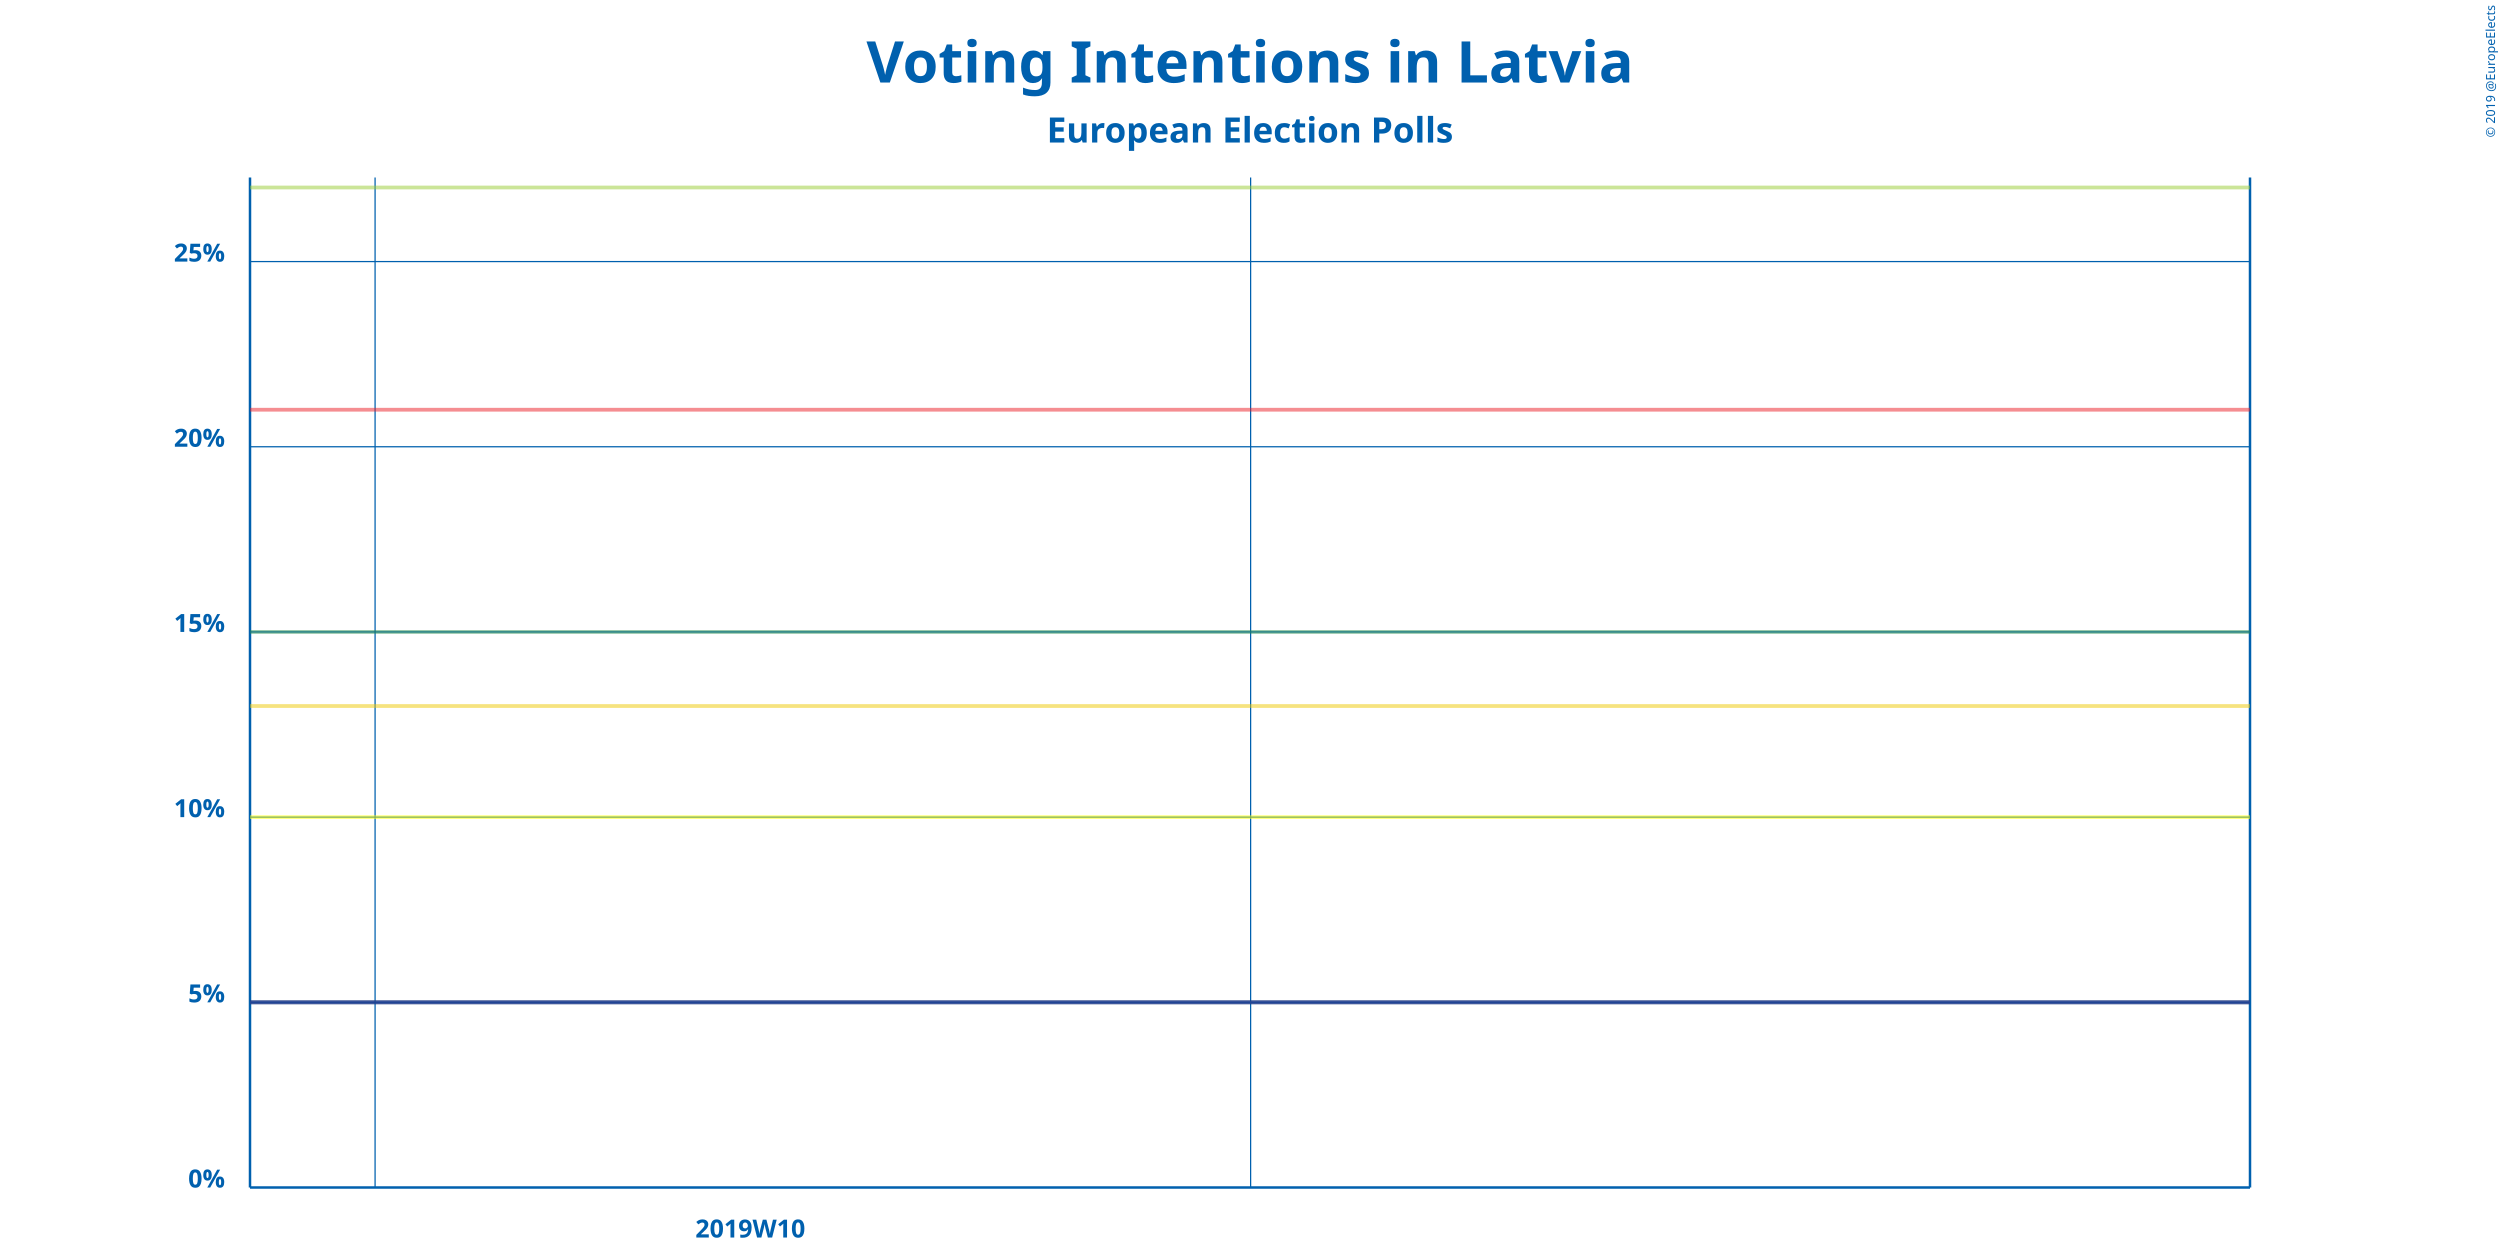
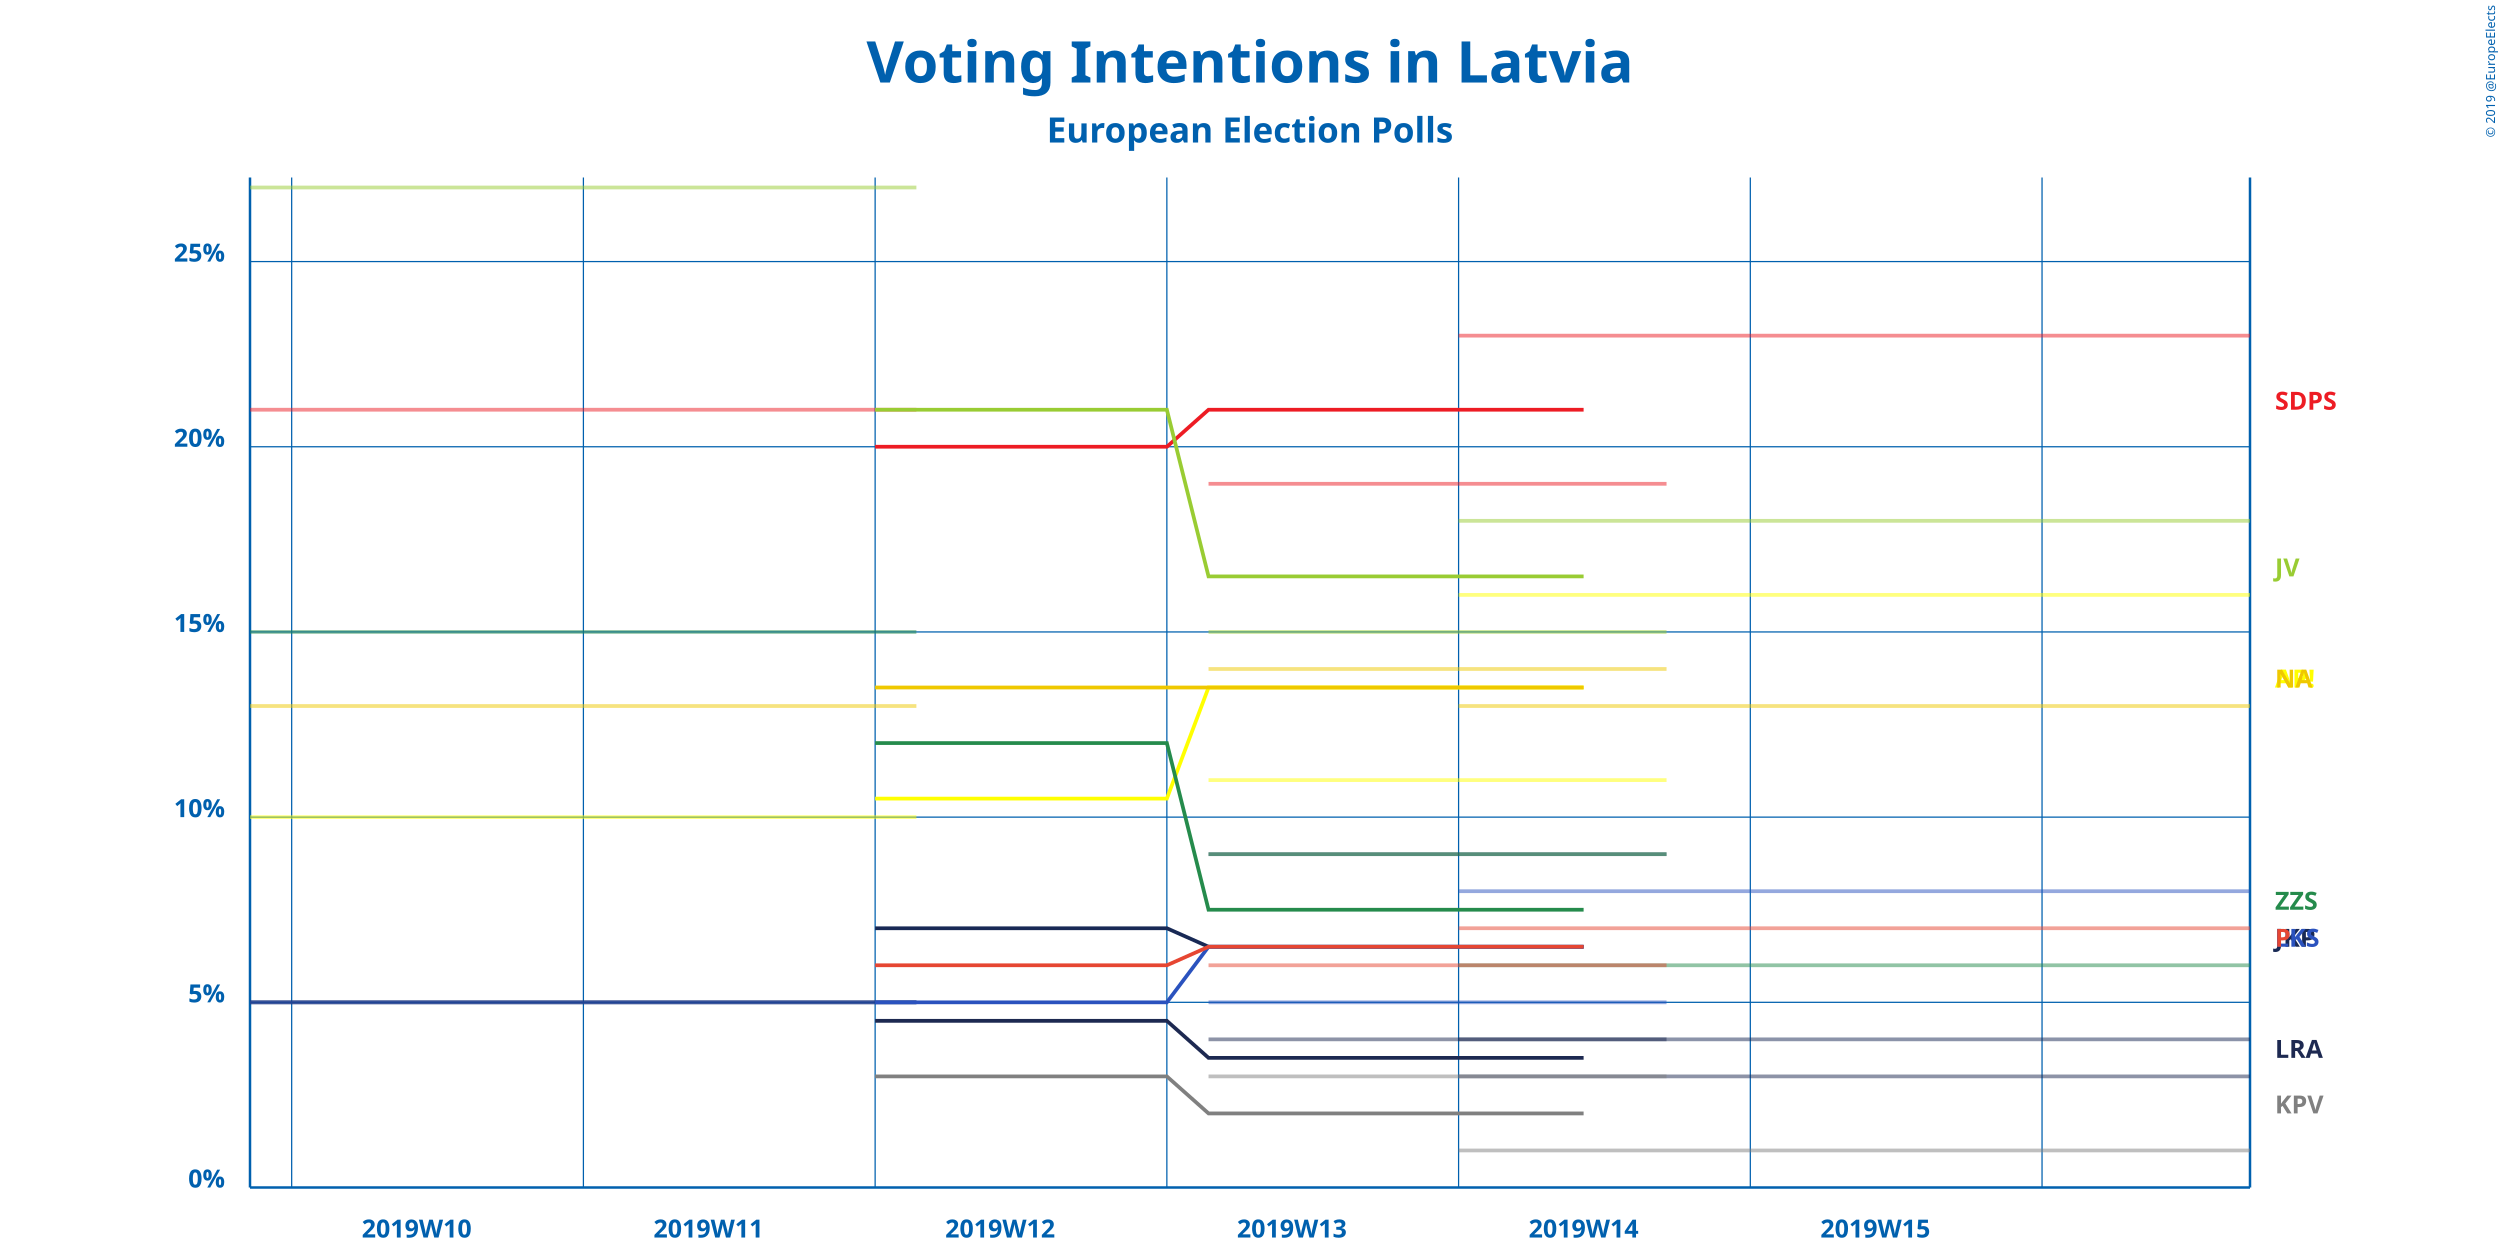
<svg HEIGHT="1000" WIDTH="2000">
  <rect fill="#FFFFFF" height="1000" stroke="none" width="2000" x="0" y="0" />
  <text fill="#0060AE" font-family="'Advent Pro'" font-size="46px" font-style="normal" font-weight="bold" text-align="center" text-anchor="middle" x="1000" y="66">Voting Intentions in Latvia</text>
  <text fill="#0060AE" font-family="'Advent Pro'" font-size="28px" font-style="normal" font-weight="bold" text-align="center" text-anchor="middle" x="1000" y="114">European Election Polls</text>
  <text fill="#0060AE" font-family="'Advent Pro'" font-size="10px" font-style="normal" font-weight="normal" text-align="center" text-anchor="end" transform="rotate(270)" x="-4" y="1996">© 2019 @EuropeElects</text>
  <g>
    <g>
      <line stroke="#0060AE" stroke-width="2" x1="200.0" x2="1800.0" y1="950.0" y2="950.0" />
      <text fill="#0060AE" font-family="'Advent Pro'" font-size="20px" font-style="normal" font-weight="bold" text-align="center" text-anchor="end" x="180.0" y="950.0">0%</text>
      <line stroke="#0060AE" stroke-width="2" x1="200.0" x2="200.0" y1="950.0" y2="142.0" />
      <line stroke="#0060AE" stroke-width="2" x1="1800.0" x2="1800.0" y1="950.0" y2="142.0" />
-       <line stroke="#0060AE" stroke-width="1" x1="300.063" x2="300.063" y1="950.0" y2="142.0" />
-       <text fill="#0060AE" font-family="'Advent Pro'" font-size="20px" font-style="normal" font-weight="bold" text-align="center" text-anchor="middle" x="600.25" y="990.0">2019W10</text>
-       <line stroke="#0060AE" stroke-width="1" x1="1000.5" x2="1000.5" y1="950.0" y2="142.0" />
+       <line stroke="#0060AE" stroke-width="1" x1="233.34" x2="233.34" y1="950.0" y2="142.0" />
+       <text fill="#0060AE" font-family="'Advent Pro'" font-size="20px" font-style="normal" font-weight="bold" text-align="center" text-anchor="middle" x="333.361" y="990.0">2019W10</text>
+       <line stroke="#0060AE" stroke-width="1" x1="466.722" x2="466.722" y1="950.0" y2="142.0" />
+       <text fill="#0060AE" font-family="'Advent Pro'" font-size="20px" font-style="normal" font-weight="bold" text-align="center" text-anchor="middle" x="566.743" y="990.0">2019W11</text>
+       <line stroke="#0060AE" stroke-width="1" x1="700.104" x2="700.104" y1="950.0" y2="142.0" />
+       <text fill="#0060AE" font-family="'Advent Pro'" font-size="20px" font-style="normal" font-weight="bold" text-align="center" text-anchor="middle" x="800.125" y="990.0">2019W12</text>
+       <line stroke="#0060AE" stroke-width="1" x1="933.486" x2="933.486" y1="950.0" y2="142.0" />
+       <text fill="#0060AE" font-family="'Advent Pro'" font-size="20px" font-style="normal" font-weight="bold" text-align="center" text-anchor="middle" x="1033.507" y="990.0">2019W13</text>
+       <line stroke="#0060AE" stroke-width="1" x1="1166.868" x2="1166.868" y1="950.0" y2="142.0" />
+       <text fill="#0060AE" font-family="'Advent Pro'" font-size="20px" font-style="normal" font-weight="bold" text-align="center" text-anchor="middle" x="1266.889" y="990.0">2019W14</text>
+       <line stroke="#0060AE" stroke-width="1" x1="1400.25" x2="1400.25" y1="950.0" y2="142.0" />
+       <text fill="#0060AE" font-family="'Advent Pro'" font-size="20px" font-style="normal" font-weight="bold" text-align="center" text-anchor="middle" x="1500.271" y="990.0">2019W15</text>
+       <line stroke="#0060AE" stroke-width="1" x1="1633.632" x2="1633.632" y1="950.0" y2="142.0" />
      <line stroke="#0060AE" stroke-width="1" x1="200.0" x2="1800.0" y1="801.852" y2="801.852" />
      <text fill="#0060AE" font-family="'Advent Pro'" font-size="20px" font-style="normal" font-weight="bold" text-align="center" text-anchor="end" x="180.0" y="801.852">5%</text>
      <line stroke="#0060AE" stroke-width="1" x1="200.0" x2="1800.0" y1="653.704" y2="653.704" />
      <text fill="#0060AE" font-family="'Advent Pro'" font-size="20px" font-style="normal" font-weight="bold" text-align="center" text-anchor="end" x="180.0" y="653.704">10%</text>
      <line stroke="#0060AE" stroke-width="1" x1="200.0" x2="1800.0" y1="505.556" y2="505.556" />
      <text fill="#0060AE" font-family="'Advent Pro'" font-size="20px" font-style="normal" font-weight="bold" text-align="center" text-anchor="end" x="180.0" y="505.556">15%</text>
      <line stroke="#0060AE" stroke-width="1" x1="200.0" x2="1800.0" y1="357.407" y2="357.407" />
      <text fill="#0060AE" font-family="'Advent Pro'" font-size="20px" font-style="normal" font-weight="bold" text-align="center" text-anchor="end" x="180.0" y="357.407">20%</text>
      <line stroke="#0060AE" stroke-width="1" x1="200.0" x2="1800.0" y1="209.259" y2="209.259" />
      <text fill="#0060AE" font-family="'Advent Pro'" font-size="20px" font-style="normal" font-weight="bold" text-align="center" text-anchor="end" x="180.0" y="209.259">25%</text>
    </g>
    <g>
-       <line stroke="#ED1C24" stroke-opacity="0.5" stroke-width="3" x1="200.0" x2="1800.0" y1="327.778" y2="327.778" />
-       <line stroke="#182955" stroke-opacity="0.5" stroke-width="3" x1="200.0" x2="1800.0" y1="801.852" y2="801.852" />
-       <line stroke="#FFFF00" stroke-opacity="0.5" stroke-width="3" x1="200.0" x2="1800.0" y1="653.704" y2="653.704" />
-       <line stroke="#EFC800" stroke-opacity="0.5" stroke-width="3" x1="200.0" x2="1800.0" y1="564.815" y2="564.815" />
-       <line stroke="#258B4C" stroke-opacity="0.5" stroke-width="3" x1="200.0" x2="1800.0" y1="505.556" y2="505.556" />
-       <line stroke="#99CC33" stroke-opacity="0.5" stroke-width="3" x1="200.0" x2="1800.0" y1="150.0" y2="150.0" />
-       <line stroke="#1D2951" stroke-opacity="0.5" stroke-width="3" x1="200.0" x2="1800.0" y1="801.852" y2="801.852" />
-       <line stroke="#2A52BE" stroke-opacity="0.5" stroke-width="3" x1="200.0" x2="1800.0" y1="801.852" y2="801.852" />
+       <line stroke="#ED1C24" stroke-opacity="0.5" stroke-width="3" x1="1166.868" x2="1800.0" y1="268.519" y2="268.519" />
+       <line stroke="#808080" stroke-opacity="0.5" stroke-width="3" x1="1166.868" x2="1800.0" y1="920.37" y2="920.37" />
+       <line stroke="#182955" stroke-opacity="0.5" stroke-width="3" x1="1166.868" x2="1800.0" y1="831.481" y2="831.481" />
+       <line stroke="#FFFF00" stroke-opacity="0.5" stroke-width="3" x1="1166.868" x2="1800.0" y1="475.926" y2="475.926" />
+       <line stroke="#EFC800" stroke-opacity="0.5" stroke-width="3" x1="1166.868" x2="1800.0" y1="564.815" y2="564.815" />
+       <line stroke="#258B4C" stroke-opacity="0.5" stroke-width="3" x1="1166.868" x2="1800.0" y1="772.222" y2="772.222" />
+       <line stroke="#99CC33" stroke-opacity="0.5" stroke-width="3" x1="1166.868" x2="1800.0" y1="416.667" y2="416.667" />
+       <line stroke="#1D2951" stroke-opacity="0.5" stroke-width="3" x1="1166.868" x2="1800.0" y1="861.111" y2="861.111" />
+       <line stroke="#2A52BE" stroke-opacity="0.5" stroke-width="3" x1="1166.868" x2="1800.0" y1="712.963" y2="712.963" />
+       <line stroke="#E64632" stroke-opacity="0.5" stroke-width="3" x1="1166.868" x2="1800.0" y1="742.593" y2="742.593" />
+       <line stroke="#ED1C24" stroke-opacity="0.5" stroke-width="3" x1="966.826" x2="1333.236" y1="387.037" y2="387.037" />
+       <line stroke="#808080" stroke-opacity="0.5" stroke-width="3" x1="966.826" x2="1333.236" y1="861.111" y2="861.111" />
+       <line stroke="#182955" stroke-opacity="0.5" stroke-width="3" x1="966.826" x2="1333.236" y1="683.333" y2="683.333" />
+       <line stroke="#FFFF00" stroke-opacity="0.5" stroke-width="3" x1="966.826" x2="1333.236" y1="624.074" y2="624.074" />
+       <line stroke="#EFC800" stroke-opacity="0.5" stroke-width="3" x1="966.826" x2="1333.236" y1="535.185" y2="535.185" />
+       <line stroke="#258B4C" stroke-opacity="0.5" stroke-width="3" x1="966.826" x2="1333.236" y1="683.333" y2="683.333" />
+       <line stroke="#99CC33" stroke-opacity="0.5" stroke-width="3" x1="966.826" x2="1333.236" y1="505.556" y2="505.556" />
+       <line stroke="#1D2951" stroke-opacity="0.5" stroke-width="3" x1="966.826" x2="1333.236" y1="831.481" y2="831.481" />
+       <line stroke="#2A52BE" stroke-opacity="0.5" stroke-width="3" x1="966.826" x2="1333.236" y1="801.852" y2="801.852" />
+       <line stroke="#E64632" stroke-opacity="0.5" stroke-width="3" x1="966.826" x2="1333.236" y1="772.222" y2="772.222" />
+       <line stroke="#ED1C24" stroke-opacity="0.5" stroke-width="3" x1="200.0" x2="733.111" y1="327.778" y2="327.778" />
+       <line stroke="#182955" stroke-opacity="0.5" stroke-width="3" x1="200.0" x2="733.111" y1="801.852" y2="801.852" />
+       <line stroke="#FFFF00" stroke-opacity="0.5" stroke-width="3" x1="200.0" x2="733.111" y1="653.704" y2="653.704" />
+       <line stroke="#EFC800" stroke-opacity="0.5" stroke-width="3" x1="200.0" x2="733.111" y1="564.815" y2="564.815" />
+       <line stroke="#258B4C" stroke-opacity="0.5" stroke-width="3" x1="200.0" x2="733.111" y1="505.556" y2="505.556" />
+       <line stroke="#99CC33" stroke-opacity="0.5" stroke-width="3" x1="200.0" x2="733.111" y1="150.0" y2="150.0" />
+       <line stroke="#1D2951" stroke-opacity="0.5" stroke-width="3" x1="200.0" x2="733.111" y1="801.852" y2="801.852" />
+       <line stroke="#2A52BE" stroke-opacity="0.5" stroke-width="3" x1="200.0" x2="733.111" y1="801.852" y2="801.852" />
    </g>
-     <g />
+     <g>
+       <polyline fill="none" points="700.104,357.407 733.444,357.407 766.785,357.407 800.125,357.407 833.465,357.407 866.806,357.407 900.146,357.407 933.486,357.407 966.826,327.778 1000.167,327.778 1033.507,327.778 1066.847,327.778 1100.188,327.778 1133.528,327.778 1166.868,327.778 1200.208,327.778 1233.549,327.778 1266.889,327.778" stroke="#ED1C24" stroke-width="3" />
+       <text fill="#ED1C24" font-family="'Advent Pro'" font-size="20px" font-style="normal" font-weight="bold" text-align="center" text-anchor="start" x="1820.0" y="327.778">SDPS</text>
+       <polyline fill="none" points="700.104,861.111 733.444,861.111 766.785,861.111 800.125,861.111 833.465,861.111 866.806,861.111 900.146,861.111 933.486,861.111 966.826,890.741 1000.167,890.741 1033.507,890.741 1066.847,890.741 1100.188,890.741 1133.528,890.741 1166.868,890.741 1200.208,890.741 1233.549,890.741 1266.889,890.741" stroke="#808080" stroke-width="3" />
+       <text fill="#808080" font-family="'Advent Pro'" font-size="20px" font-style="normal" font-weight="bold" text-align="center" text-anchor="start" x="1820.0" y="890.741">KPV</text>
+       <polyline fill="none" points="700.104,742.593 733.444,742.593 766.785,742.593 800.125,742.593 833.465,742.593 866.806,742.593 900.146,742.593 933.486,742.593 966.826,757.407 1000.167,757.407 1033.507,757.407 1066.847,757.407 1100.188,757.407 1133.528,757.407 1166.868,757.407 1200.208,757.407 1233.549,757.407 1266.889,757.407" stroke="#182955" stroke-width="3" />
+       <text fill="#182955" font-family="'Advent Pro'" font-size="20px" font-style="normal" font-weight="bold" text-align="center" text-anchor="start" x="1820.0" y="757.407">JKP</text>
+       <polyline fill="none" points="700.104,638.889 733.444,638.889 766.785,638.889 800.125,638.889 833.465,638.889 866.806,638.889 900.146,638.889 933.486,638.889 966.826,550.0 1000.167,550.0 1033.507,550.0 1066.847,550.0 1100.188,550.0 1133.528,550.0 1166.868,550.0 1200.208,550.0 1233.549,550.0 1266.889,550.0" stroke="#FFFF00" stroke-width="3" />
+       <text fill="#FFFF00" font-family="'Advent Pro'" font-size="20px" font-style="normal" font-weight="bold" text-align="center" text-anchor="start" x="1820.0" y="550.0">AP!</text>
+       <polyline fill="none" points="700.104,550.0 733.444,550.0 766.785,550.0 800.125,550.0 833.465,550.0 866.806,550.0 900.146,550.0 933.486,550.0 966.826,550.0 1000.167,550.0 1033.507,550.0 1066.847,550.0 1100.188,550.0 1133.528,550.0 1166.868,550.0 1200.208,550.0 1233.549,550.0 1266.889,550.0" stroke="#EFC800" stroke-width="3" />
+       <text fill="#EFC800" font-family="'Advent Pro'" font-size="20px" font-style="normal" font-weight="bold" text-align="center" text-anchor="start" x="1820.0" y="550.0">NA</text>
+       <polyline fill="none" points="700.104,594.444 733.444,594.444 766.785,594.444 800.125,594.444 833.465,594.444 866.806,594.444 900.146,594.444 933.486,594.444 966.826,727.778 1000.167,727.778 1033.507,727.778 1066.847,727.778 1100.188,727.778 1133.528,727.778 1166.868,727.778 1200.208,727.778 1233.549,727.778 1266.889,727.778" stroke="#258B4C" stroke-width="3" />
+       <text fill="#258B4C" font-family="'Advent Pro'" font-size="20px" font-style="normal" font-weight="bold" text-align="center" text-anchor="start" x="1820.0" y="727.778">ZZS</text>
+       <polyline fill="none" points="700.104,327.778 733.444,327.778 766.785,327.778 800.125,327.778 833.465,327.778 866.806,327.778 900.146,327.778 933.486,327.778 966.826,461.111 1000.167,461.111 1033.507,461.111 1066.847,461.111 1100.188,461.111 1133.528,461.111 1166.868,461.111 1200.208,461.111 1233.549,461.111 1266.889,461.111" stroke="#99CC33" stroke-width="3" />
+       <text fill="#99CC33" font-family="'Advent Pro'" font-size="20px" font-style="normal" font-weight="bold" text-align="center" text-anchor="start" x="1820.0" y="461.111">JV</text>
+       <polyline fill="none" points="700.104,816.667 733.444,816.667 766.785,816.667 800.125,816.667 833.465,816.667 866.806,816.667 900.146,816.667 933.486,816.667 966.826,846.296 1000.167,846.296 1033.507,846.296 1066.847,846.296 1100.188,846.296 1133.528,846.296 1166.868,846.296 1200.208,846.296 1233.549,846.296 1266.889,846.296" stroke="#1D2951" stroke-width="3" />
+       <text fill="#1D2951" font-family="'Advent Pro'" font-size="20px" font-style="normal" font-weight="bold" text-align="center" text-anchor="start" x="1820.0" y="846.296">LRA</text>
+       <polyline fill="none" points="700.104,801.852 733.444,801.852 766.785,801.852 800.125,801.852 833.465,801.852 866.806,801.852 900.146,801.852 933.486,801.852 966.826,757.407 1000.167,757.407 1033.507,757.407 1066.847,757.407 1100.188,757.407 1133.528,757.407 1166.868,757.407 1200.208,757.407 1233.549,757.407 1266.889,757.407" stroke="#2A52BE" stroke-width="3" />
+       <text fill="#2A52BE" font-family="'Advent Pro'" font-size="20px" font-style="normal" font-weight="bold" text-align="center" text-anchor="start" x="1820.0" y="757.407">LKS</text>
+       <polyline fill="none" points="700.104,772.222 733.444,772.222 766.785,772.222 800.125,772.222 833.465,772.222 866.806,772.222 900.146,772.222 933.486,772.222 966.826,757.407 1000.167,757.407 1033.507,757.407 1066.847,757.407 1100.188,757.407 1133.528,757.407 1166.868,757.407 1200.208,757.407 1233.549,757.407 1266.889,757.407" stroke="#E64632" stroke-width="3" />
+       <text fill="#E64632" font-family="'Advent Pro'" font-size="20px" font-style="normal" font-weight="bold" text-align="center" text-anchor="start" x="1820.0" y="757.407">P</text>
+     </g>
  </g>
</svg>
